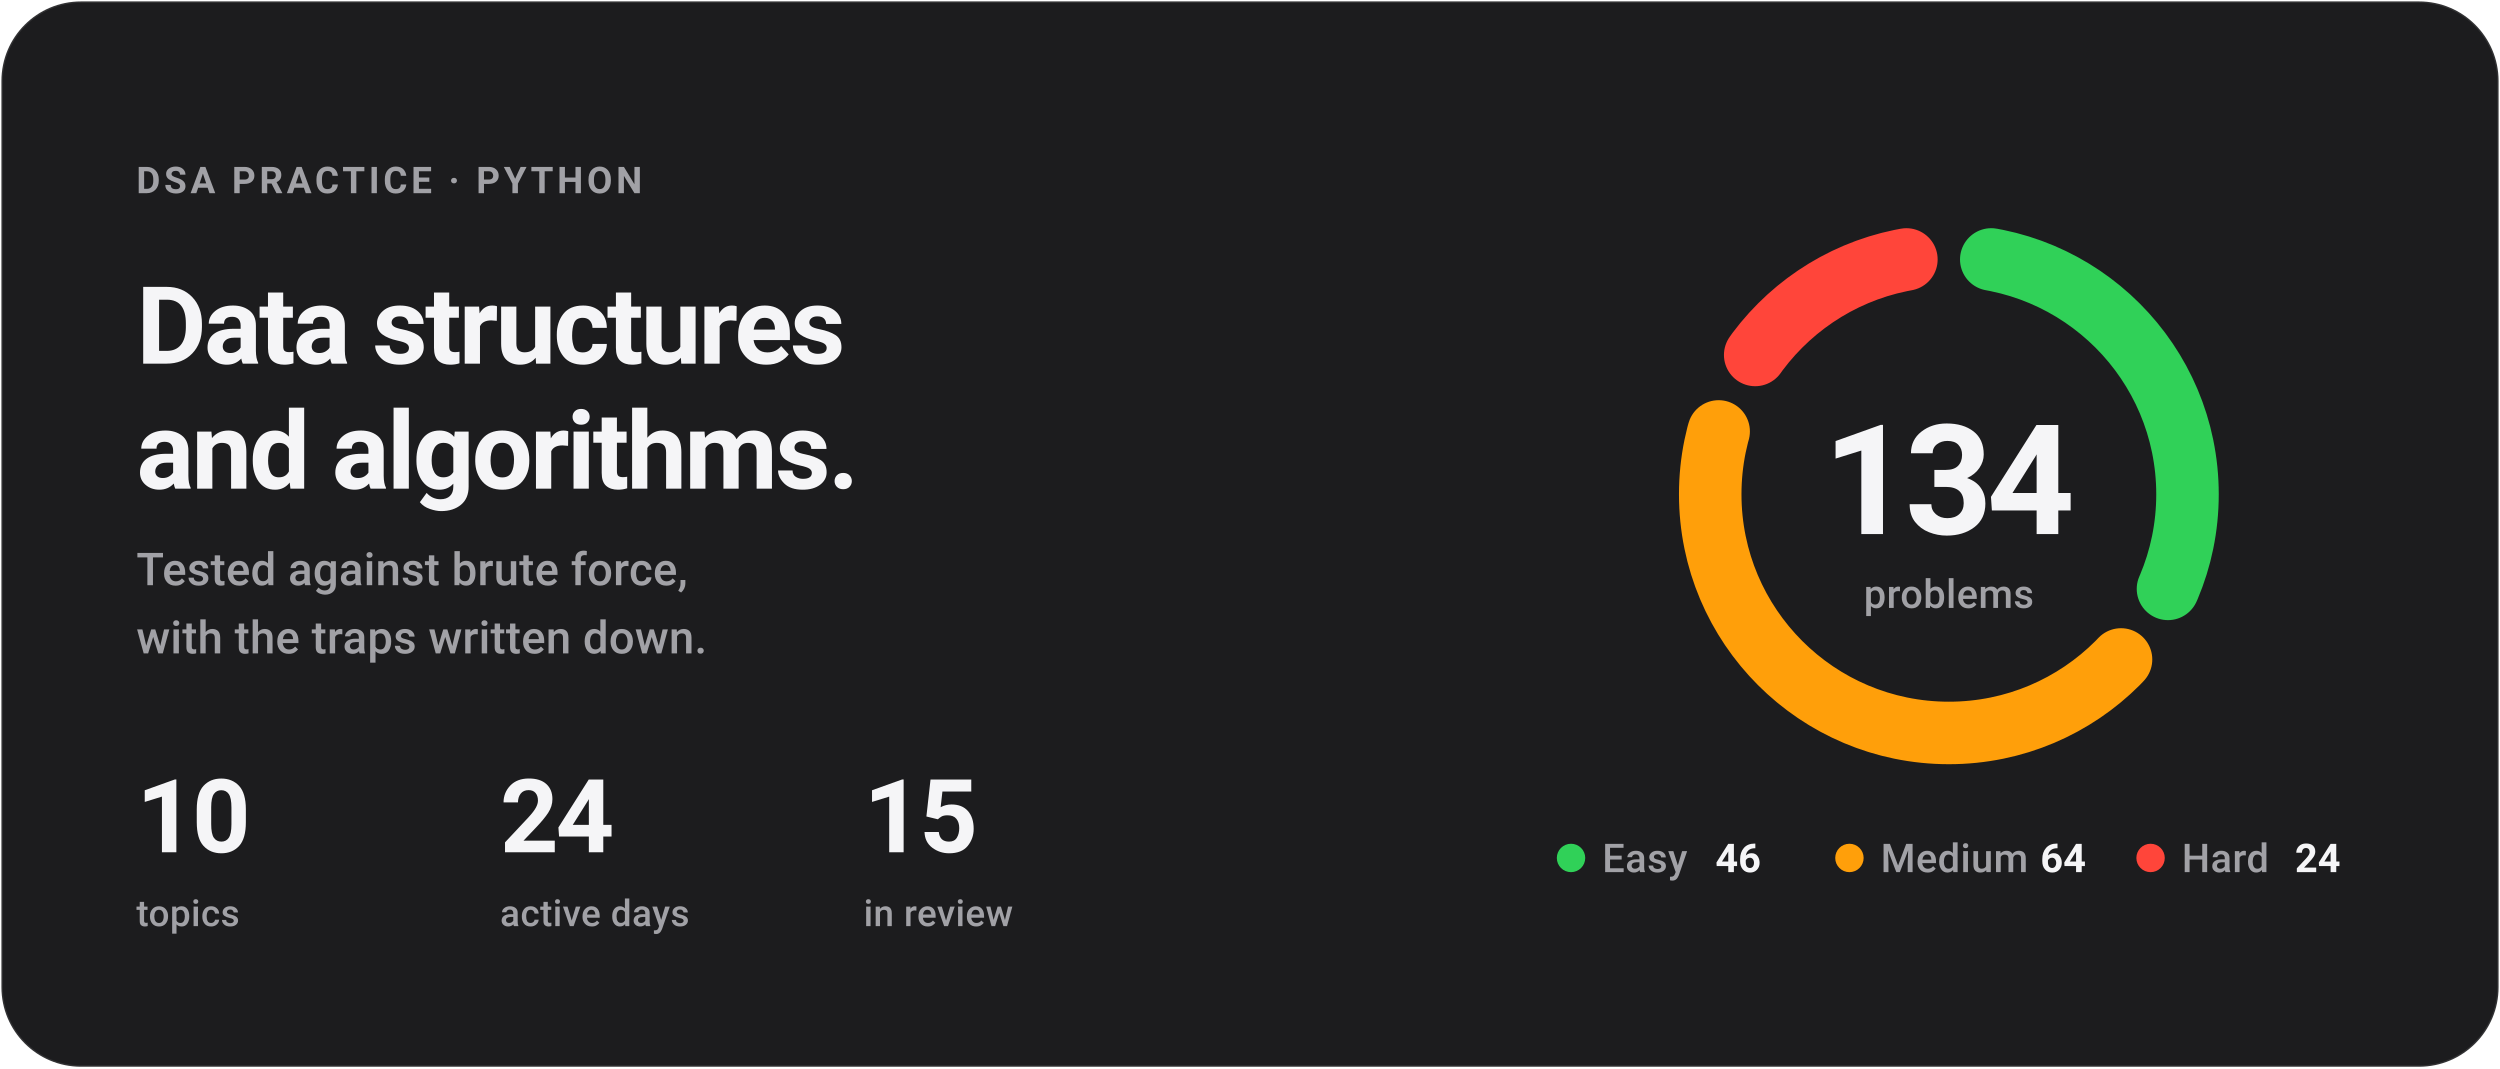
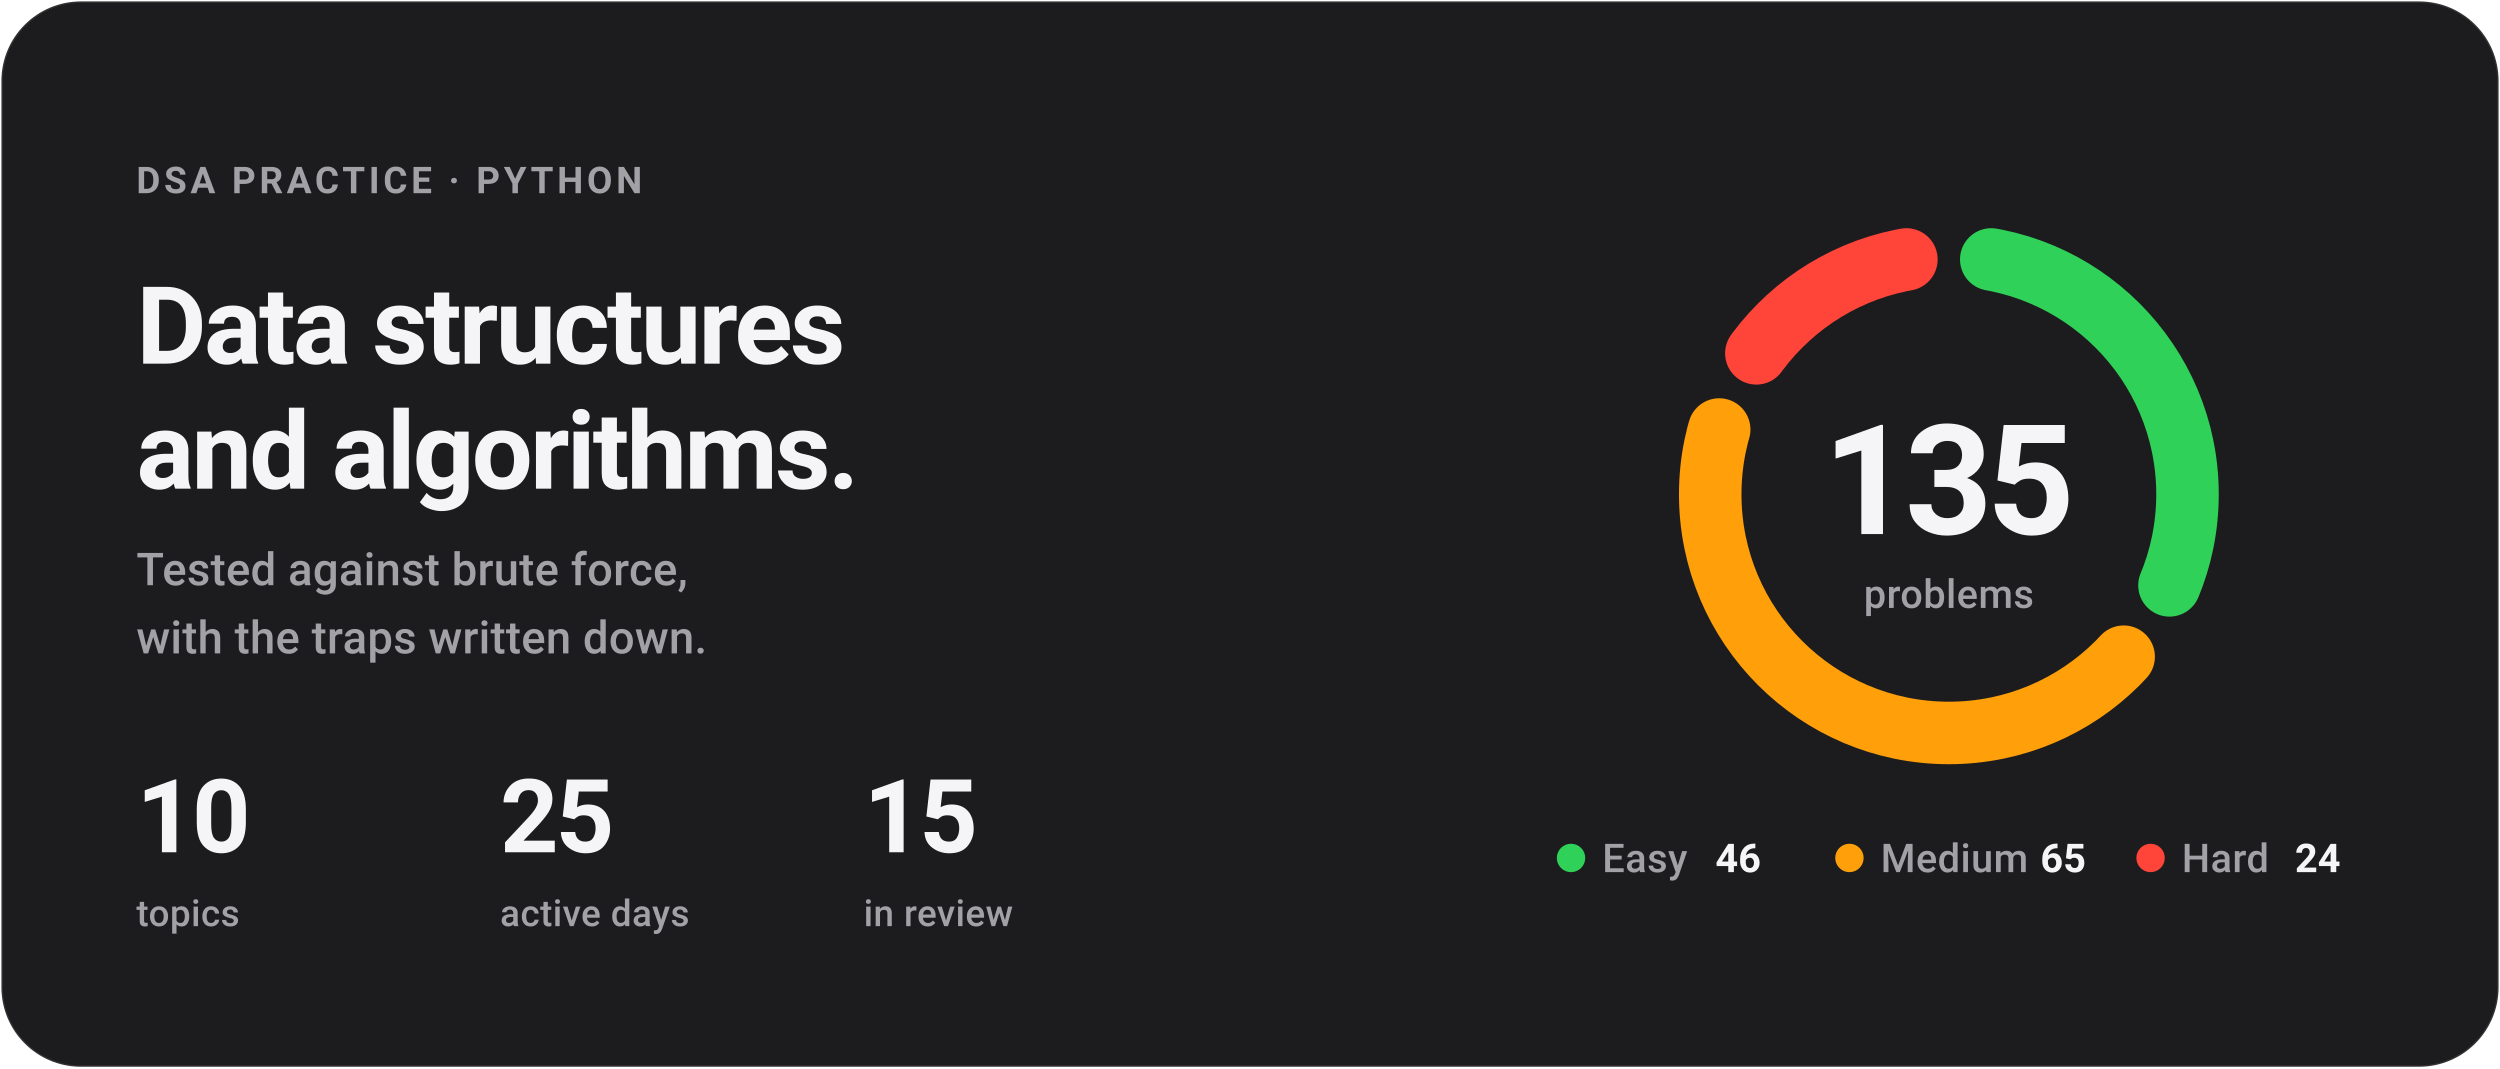
<svg xmlns="http://www.w3.org/2000/svg" width="880" height="376" viewBox="0 0 880 376" role="img" aria-labelledby="t d">
  <defs>
    <style>
text { font-family: -apple-system, BlinkMacSystemFont, "SF Pro Display", "SF Pro Text", "Segoe UI Variable Display", "Segoe UI", system-ui, Roboto, Helvetica, Arial, sans-serif; }
.num { font-variant-numeric: tabular-nums; }
@keyframes grow { from { transform: scaleX(0); } to { transform: scaleX(1); } }
@keyframes rise { from { transform: scaleY(0); } to { transform: scaleY(1); } }
@keyframes pop { from { opacity: 0; transform: scale(.92); } to { opacity: 1; transform: scale(1); } }
@keyframes fade { from { opacity: 0; transform: translateY(6px); } to { opacity: 1; transform: translateY(0); } }
.grow { transform-box: fill-box; transform-origin: 0% 50%; animation: grow .8s cubic-bezier(.22,1,.36,1) both; }
.rise { transform-box: fill-box; transform-origin: 50% 100%; animation: rise .8s cubic-bezier(.22,1,.36,1) both; }
.pop { transform-box: fill-box; transform-origin: 50% 50%; animation: pop .8s cubic-bezier(.22,1,.36,1) both; }
.fade { animation: fade .7s cubic-bezier(.22,1,.36,1) both; }
@media (prefers-reduced-motion: reduce) { .grow, .rise, .pop { transform-box: fill-box; transform-origin: 50% 50%; animation: pop .8s cubic-bezier(.22,1,.36,1) both; }
.fade { animation: none; } }
</style>
    <linearGradient id="acc" x1="0" y1="0" x2="1" y2="0">
      <stop offset="0" stop-color="#0A84FF" />
      <stop offset="1" stop-color="#64D2FF" />
    </linearGradient>
    <linearGradient id="accv" x1="0" y1="1" x2="0" y2="0">
      <stop offset="0" stop-color="#0A84FF" />
      <stop offset="1" stop-color="#64D2FF" />
    </linearGradient>
  </defs>
  <rect x="0.5" y="0.5" width="879" height="375" rx="28" fill="#1C1C1E" stroke="rgba(255,255,255,0.10)" />
  <text x="48" y="68" font-size="13" font-weight="600" fill="#A1A1A6" text-anchor="start" letter-spacing="0.1em">DSA PRACTICE  ·  PYTHON</text>
  <text x="48" y="128" font-size="38" font-weight="700" fill="#F5F5F7" text-anchor="start" letter-spacing="-0.025em" class="fade" style="animation-delay:0ms">Data structures</text>
  <text x="48" y="172" font-size="38" font-weight="700" fill="#F5F5F7" text-anchor="start" letter-spacing="-0.025em" class="fade" style="animation-delay:40ms">and algorithms.</text>
  <text x="48" y="206" font-size="16" font-weight="500" fill="#A1A1A6" text-anchor="start" letter-spacing="0.005em" class="fade" style="animation-delay:80ms">Tested against brute force,</text>
  <text x="48" y="230" font-size="16" font-weight="500" fill="#A1A1A6" text-anchor="start" letter-spacing="0.005em" class="fade" style="animation-delay:100ms">with the traps written down.</text>
  <text x="48" y="300" font-size="36" font-weight="650" fill="#F5F5F7" text-anchor="start" letter-spacing="-0.03em" class="num fade" style="animation-delay:140ms">10</text>
  <text x="48" y="326" font-size="13" font-weight="500" fill="#A1A1A6" text-anchor="start" letter-spacing="0.01em" class="fade" style="animation-delay:160ms">topics</text>
-   <text x="176" y="300" font-size="36" font-weight="650" fill="#F5F5F7" text-anchor="start" letter-spacing="-0.03em" class="num fade" style="animation-delay:200ms">24</text>
+   <text x="176" y="300" font-size="36" font-weight="650" fill="#F5F5F7" text-anchor="start" letter-spacing="-0.03em" class="num fade" style="animation-delay:200ms">25</text>
  <text x="176" y="326" font-size="13" font-weight="500" fill="#A1A1A6" text-anchor="start" letter-spacing="0.01em" class="fade" style="animation-delay:220ms">active days</text>
  <text x="304" y="300" font-size="36" font-weight="650" fill="#F5F5F7" text-anchor="start" letter-spacing="-0.03em" class="num fade" style="animation-delay:260ms">15</text>
  <text x="304" y="326" font-size="13" font-weight="500" fill="#A1A1A6" text-anchor="start" letter-spacing="0.01em" class="fade" style="animation-delay:280ms">in review</text>
  <g class="pop" style="animation-delay:80ms">
-     <circle cx="686" cy="174" r="84" fill="none" stroke="#30D158" stroke-width="22" stroke-linecap="round" stroke-dasharray="151.18 527.79" stroke-dashoffset="-15.00" transform="rotate(-90 686 174)" />
-     <circle cx="686" cy="174" r="84" fill="none" stroke="#FF9F0A" stroke-width="22" stroke-linecap="round" stroke-dasharray="222.08 527.79" stroke-dashoffset="-196.18" transform="rotate(-90 686 174)" />
-     <circle cx="686" cy="174" r="84" fill="none" stroke="#FF453A" stroke-width="22" stroke-linecap="round" stroke-dasharray="64.53 527.79" stroke-dashoffset="-448.26" transform="rotate(-90 686 174)" />
+     <circle cx="686" cy="174" r="84" fill="none" stroke="#30D158" stroke-width="22" stroke-linecap="round" stroke-dasharray="149.84 527.79" stroke-dashoffset="-15.00" transform="rotate(-90 686 174)" />
+     <circle cx="686" cy="174" r="84" fill="none" stroke="#FF9F0A" stroke-width="22" stroke-linecap="round" stroke-dasharray="224.12 527.79" stroke-dashoffset="-194.84" transform="rotate(-90 686 174)" />
+     <circle cx="686" cy="174" r="84" fill="none" stroke="#FF453A" stroke-width="22" stroke-linecap="round" stroke-dasharray="63.83 527.79" stroke-dashoffset="-448.96" transform="rotate(-90 686 174)" />
  </g>
-   <text x="686" y="188" font-size="54" font-weight="700" fill="#F5F5F7" text-anchor="middle" letter-spacing="-0.04em" class="num fade" style="animation-delay:0ms">134</text>
+   <text x="686" y="188" font-size="54" font-weight="700" fill="#F5F5F7" text-anchor="middle" letter-spacing="-0.04em" class="num fade" style="animation-delay:0ms">135</text>
  <text x="686" y="214" font-size="14" font-weight="500" fill="#A1A1A6" text-anchor="middle" letter-spacing="0.01em" class="fade" style="animation-delay:60ms">problems</text>
  <circle cx="553" cy="302" r="5" fill="#30D158" />
  <text x="564" y="307" font-size="14" font-weight="500" fill="#A1A1A6" text-anchor="start" letter-spacing="0.01em">Easy</text>
  <text x="603.8" y="307" font-size="14" font-weight="650" fill="#F5F5F7" text-anchor="start" letter-spacing="0.0em" class="num">46</text>
  <circle cx="651" cy="302" r="5" fill="#FF9F0A" />
  <text x="662" y="307" font-size="14" font-weight="500" fill="#A1A1A6" text-anchor="start" letter-spacing="0.01em">Medium</text>
-   <text x="718.2" y="307" font-size="14" font-weight="650" fill="#F5F5F7" text-anchor="start" letter-spacing="0.0em" class="num">64</text>
+   <text x="718.2" y="307" font-size="14" font-weight="650" fill="#F5F5F7" text-anchor="start" letter-spacing="0.0em" class="num">65</text>
  <circle cx="757" cy="302" r="5" fill="#FF453A" />
  <text x="768" y="307" font-size="14" font-weight="500" fill="#A1A1A6" text-anchor="start" letter-spacing="0.01em">Hard</text>
  <text x="807.8" y="307" font-size="14" font-weight="650" fill="#F5F5F7" text-anchor="start" letter-spacing="0.0em" class="num">24</text>
</svg>
